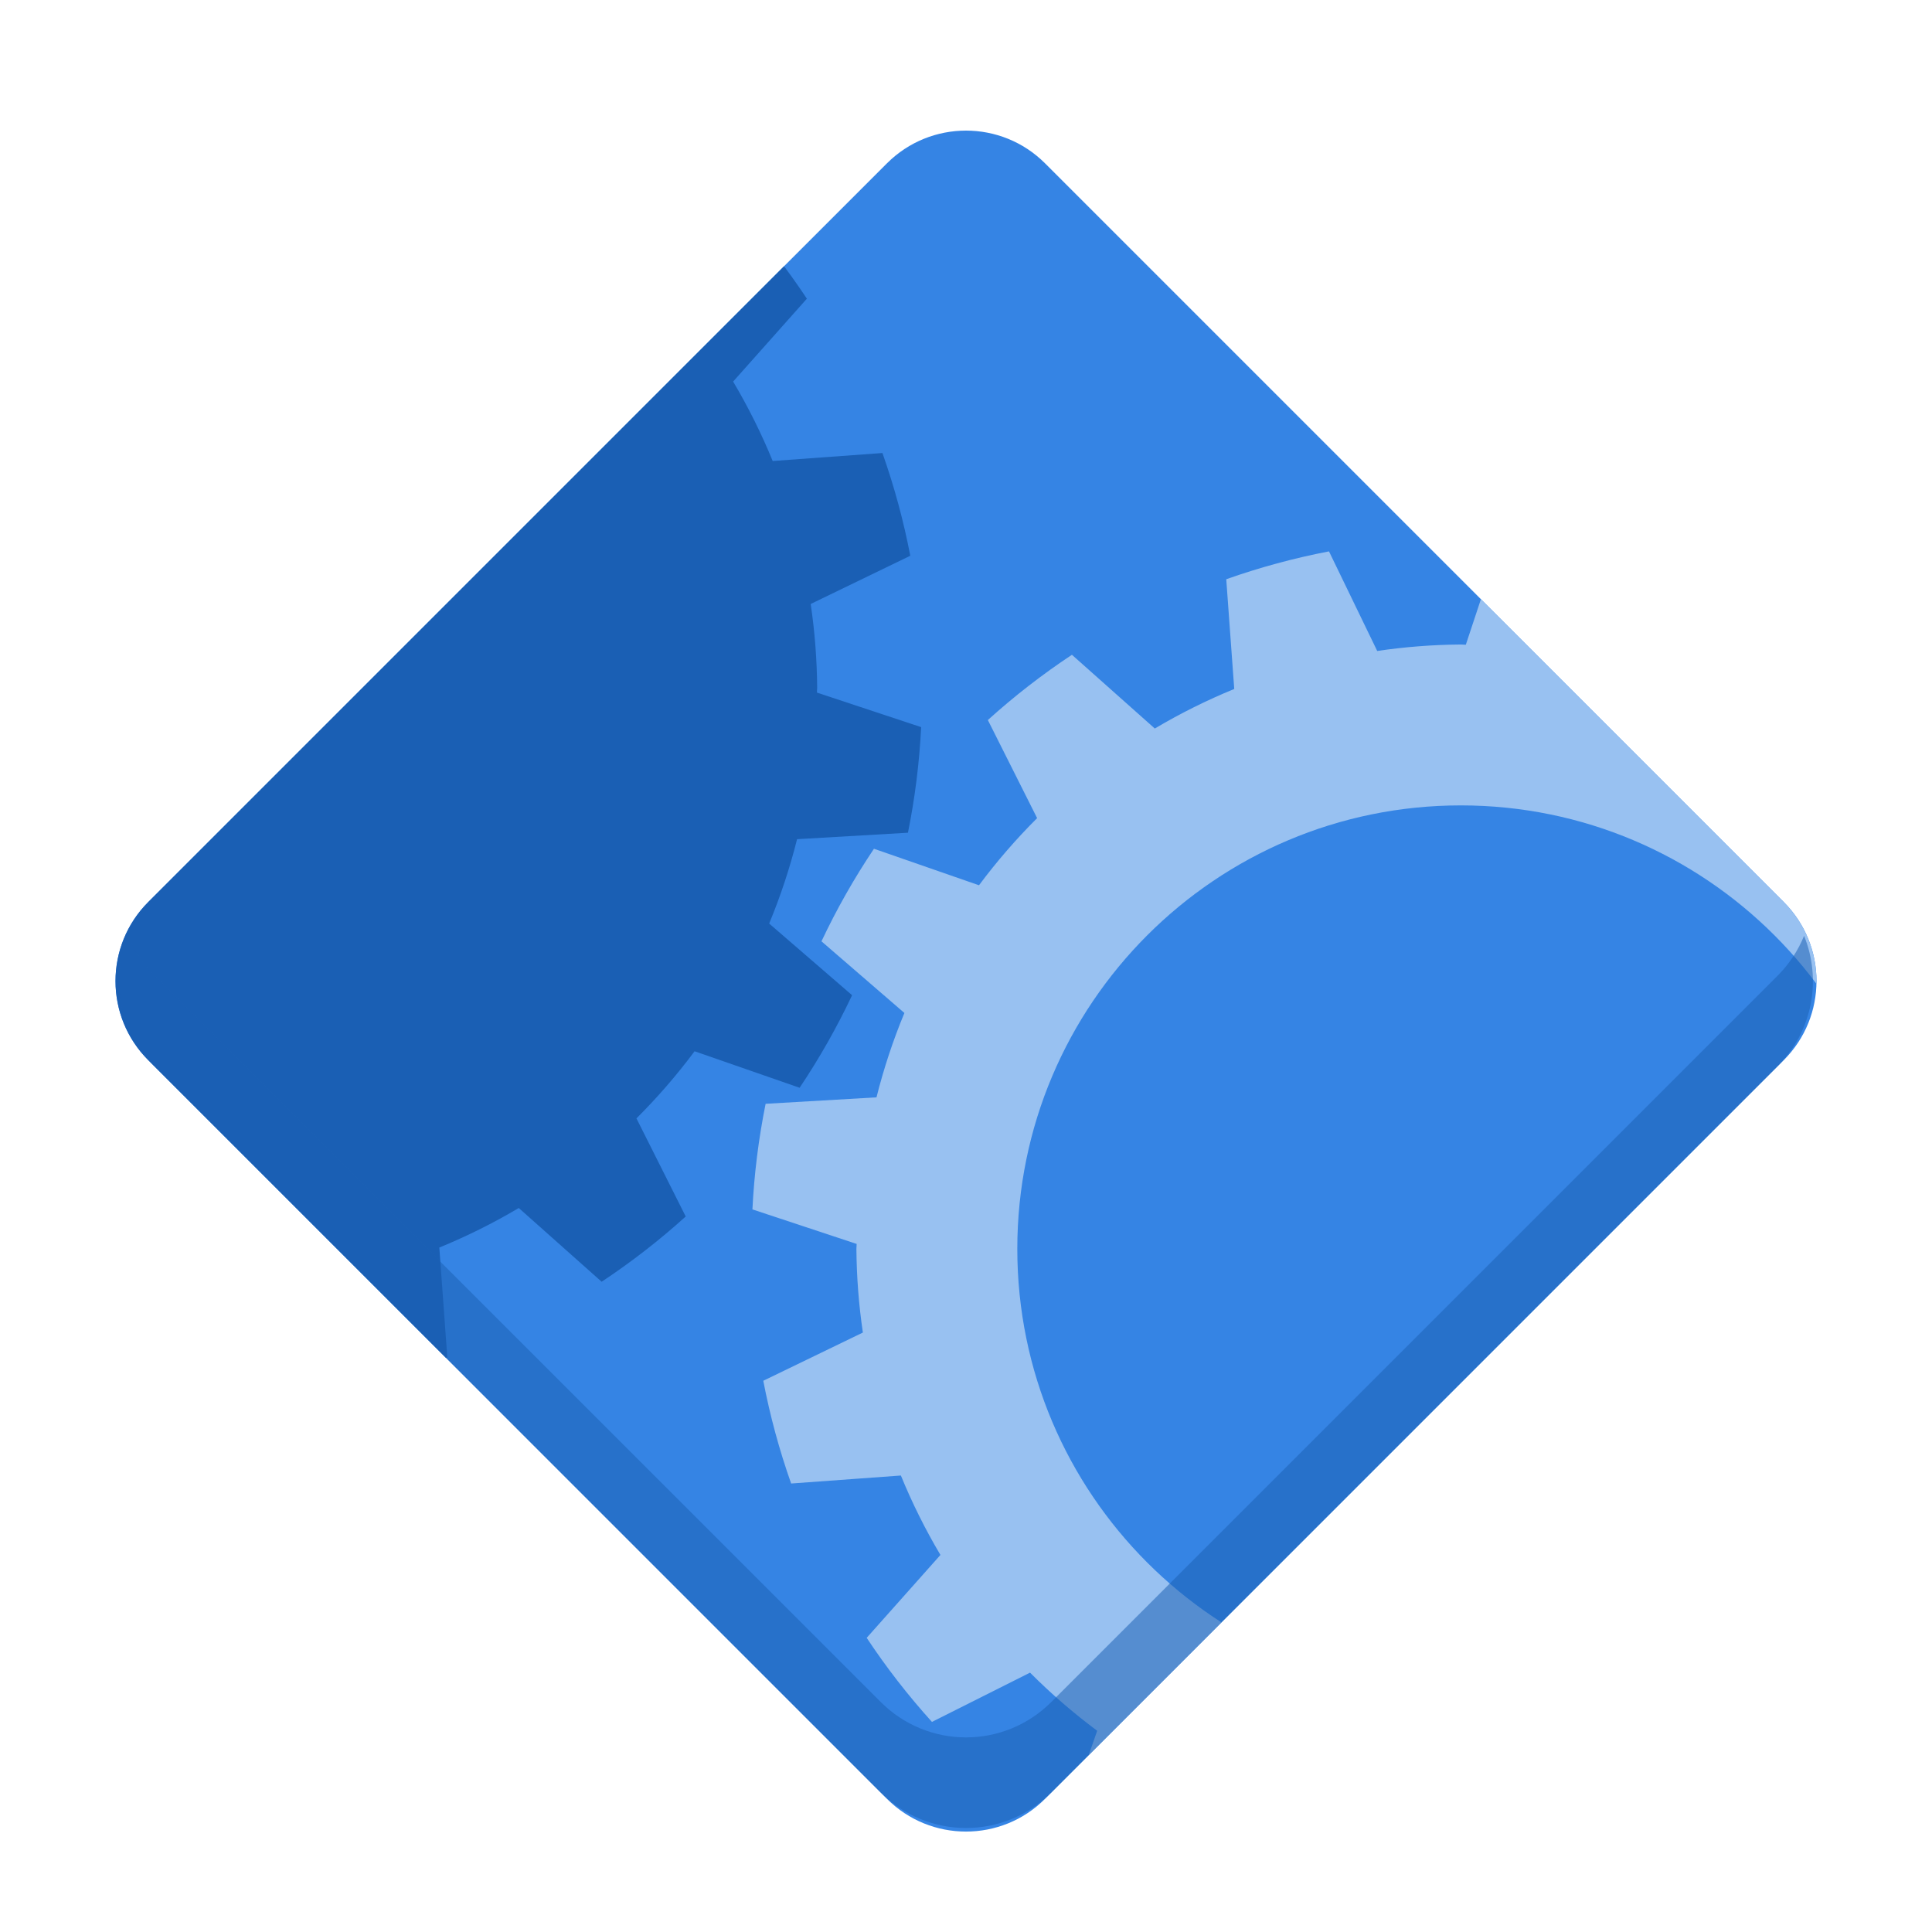
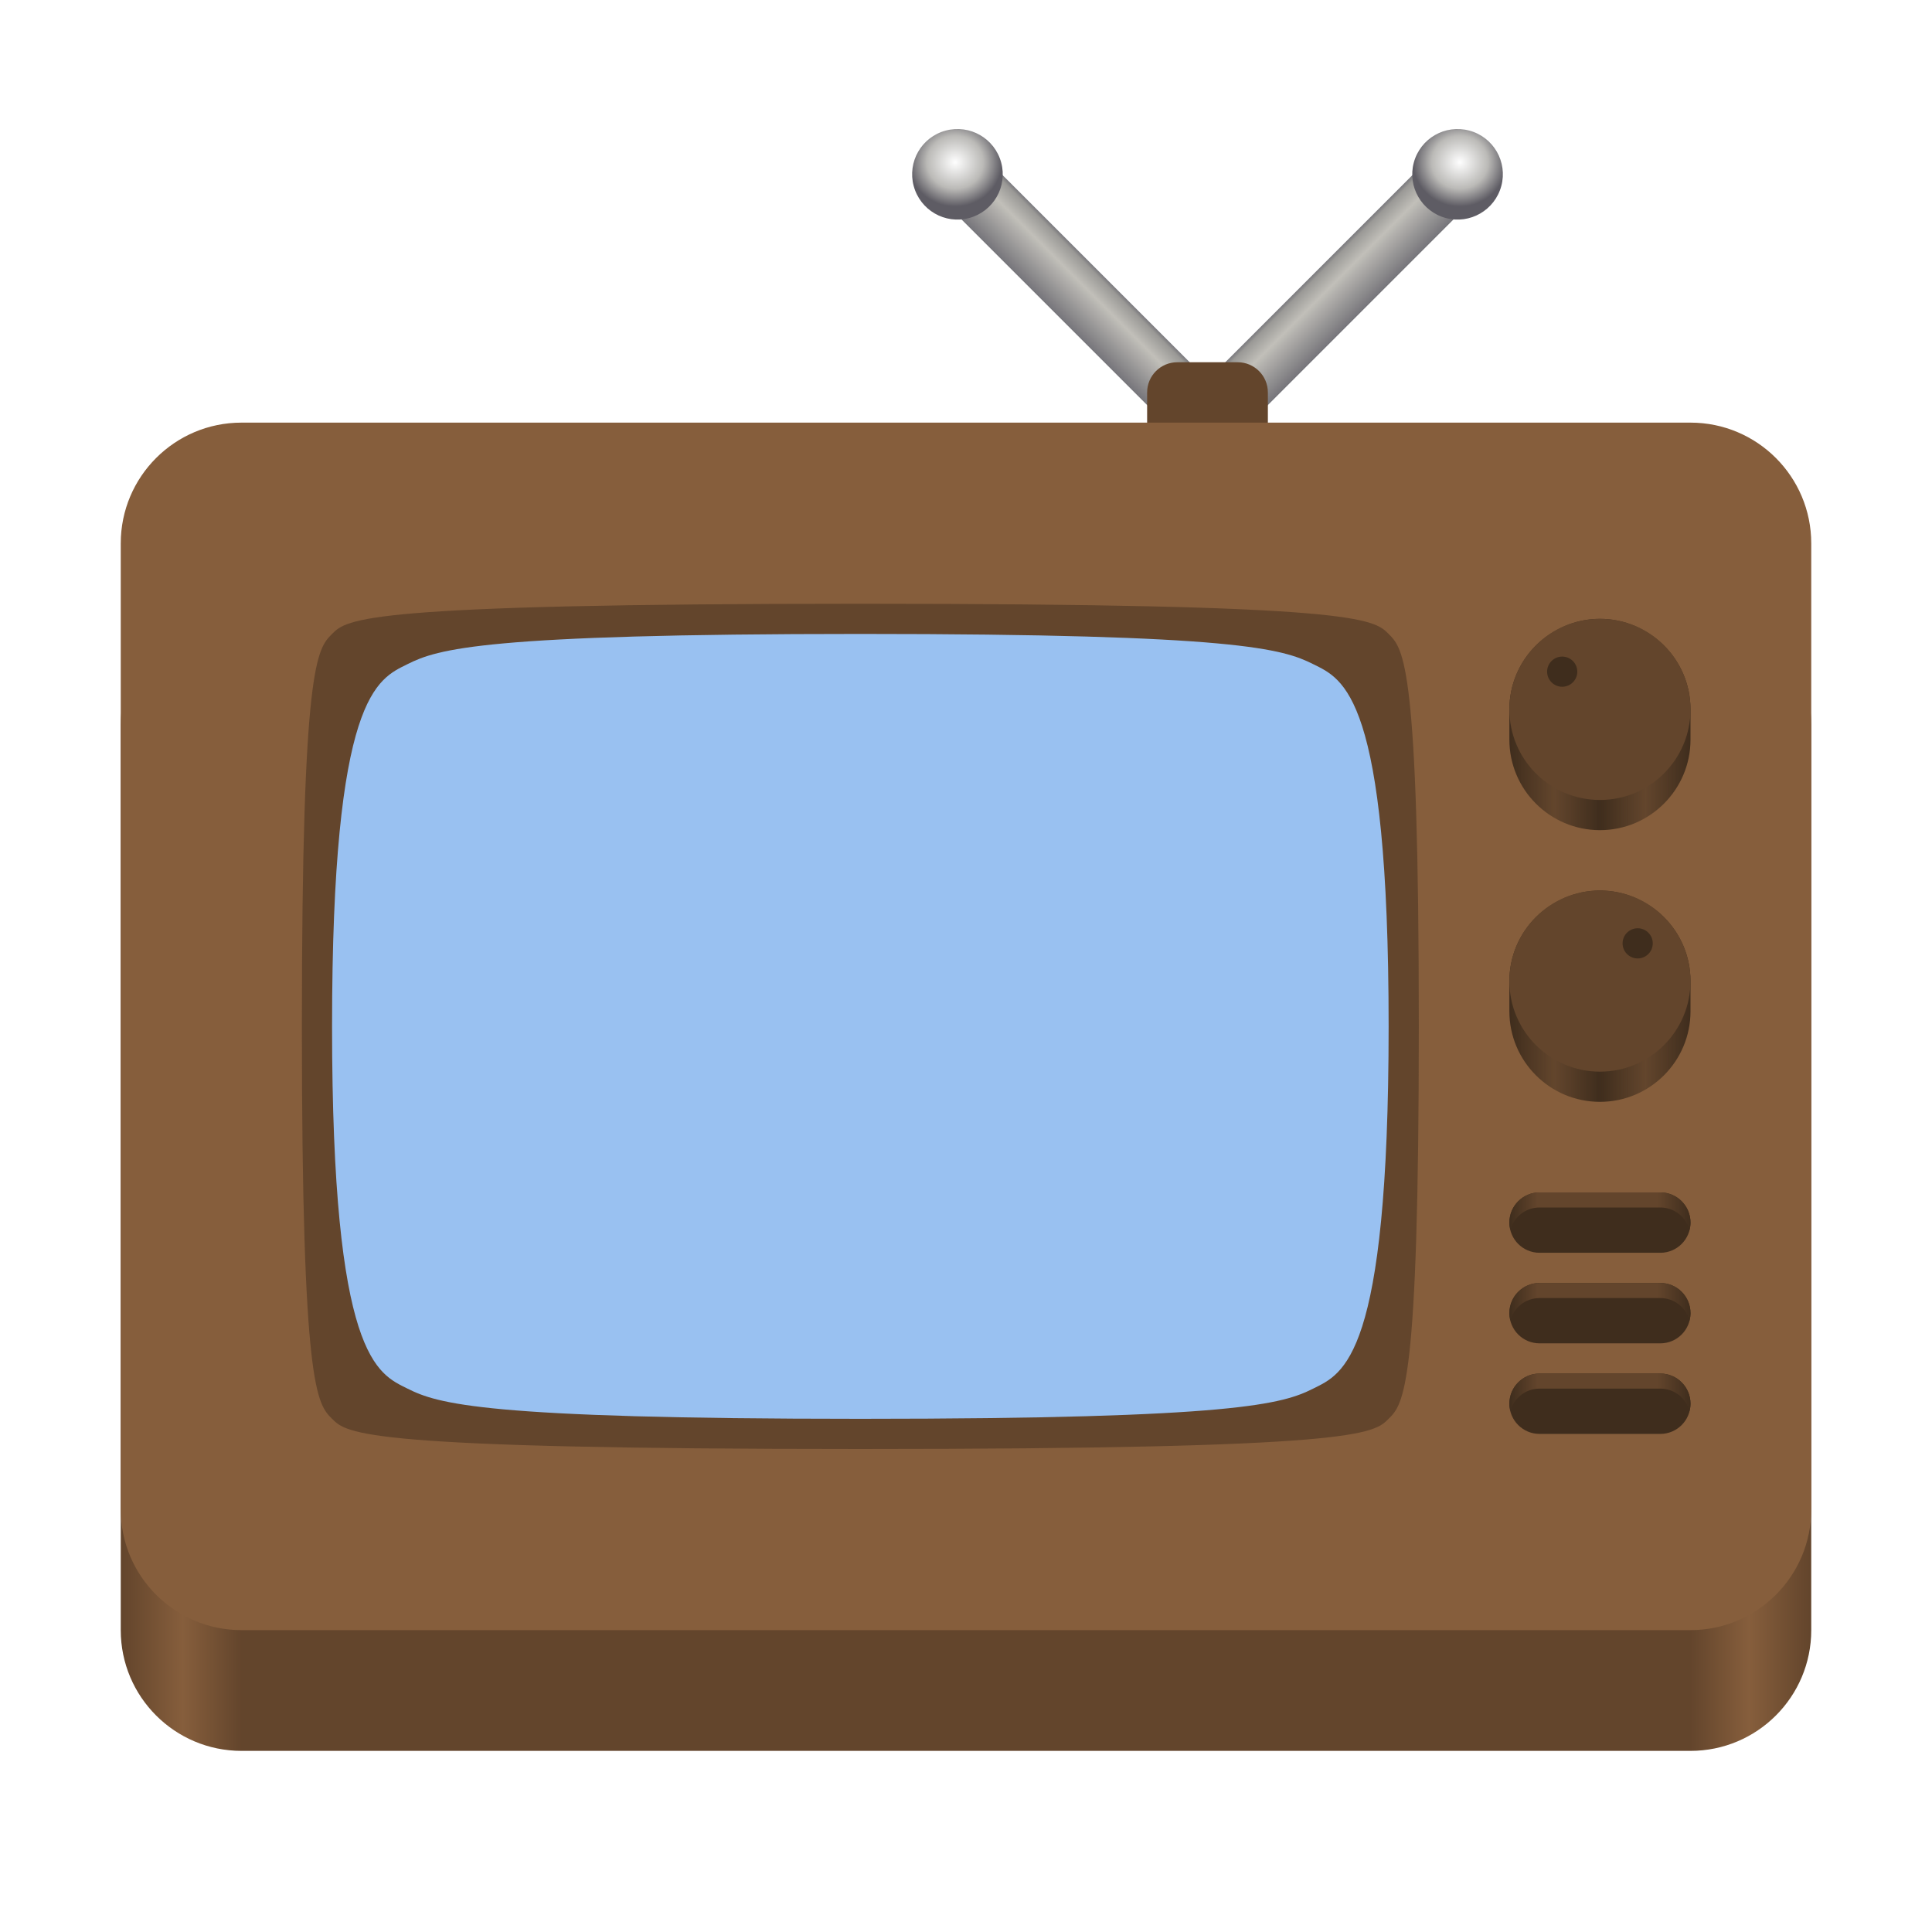
- <svg xmlns="http://www.w3.org/2000/svg" width="33.75mm" height="33.75mm" viewBox="0 0 33.75 33.75" version="1.1" id="svg974">
-   <defs id="defs968">
-     <clipPath clipPathUnits="userSpaceOnUse" id="clipPath18689">
-       <rect clip-path="none" transform="rotate(45)" ry="32" rx="32" y="123.999" x="486.037" height="362.943" width="362.943" id="rect18691" style="display:inline;opacity:1;vector-effect:none;fill:#4a86cf;fill-opacity:1;stroke:none;stroke-width:26.067;stroke-linecap:butt;stroke-linejoin:miter;stroke-miterlimit:4;stroke-dasharray:none;stroke-dashoffset:0;stroke-opacity:1;marker:none;marker-start:none;marker-mid:none;marker-end:none;paint-order:normal;enable-background:new" />
-     </clipPath>
-     <clipPath clipPathUnits="userSpaceOnUse" id="clipPath18689-3">
-       <rect clip-path="none" transform="rotate(45)" ry="32" rx="32" y="123.999" x="486.037" height="362.943" width="362.943" id="rect18691-6" style="display:inline;opacity:1;vector-effect:none;fill:#4a86cf;fill-opacity:1;stroke:none;stroke-width:26.067;stroke-linecap:butt;stroke-linejoin:miter;stroke-miterlimit:4;stroke-dasharray:none;stroke-dashoffset:0;stroke-opacity:1;marker:none;marker-start:none;marker-mid:none;marker-end:none;paint-order:normal;enable-background:new" />
-     </clipPath>
-   </defs>
-   <g id="layer1" transform="translate(-61.81982,-103.944)">
-     <g transform="matrix(0.2636723,0,0,0.2636723,61.81982,-529.397)" style="display:inline;stroke-width:0.25;enable-background:new" id="g1836">
-       <g transform="matrix(0.25,0,0,0.25,0,2295)" id="g18818" style="stroke-width:0.25">
-         <g style="stroke-width:0.27" transform="matrix(0.9260519,0,0,0.9260519,18.93073,50.87633)" id="g18590">
-           <g style="stroke-width:0.27" id="g18681" clip-path="url(#clipPath18689-3)">
-             <rect style="opacity:1;vector-effect:none;fill:#3584e4;fill-opacity:1;stroke:none;stroke-width:8.221;stroke-linecap:butt;stroke-linejoin:miter;stroke-miterlimit:4;stroke-dasharray:none;stroke-dashoffset:0;stroke-opacity:1;marker:none;marker-start:none;marker-mid:none;marker-end:none;paint-order:normal" id="rect18571" width="424" height="424" x="458.337" y="90.642" rx="10.092" ry="10.092" transform="matrix(0.6052817,0.6052817,-0.6052817,0.6052817,33.44063,99.07363)" clip-path="none" />
-             <circle style="opacity:1;vector-effect:none;fill:#f66151;fill-opacity:1;stroke:none;stroke-width:7.037;stroke-linecap:butt;stroke-linejoin:miter;stroke-miterlimit:4;stroke-dasharray:none;stroke-dashoffset:0;stroke-opacity:1;marker:none;marker-start:none;marker-mid:none;marker-end:none;paint-order:normal" id="path18706" cx="0" cy="0" r="0" transform="translate(0,-212)" />
-             <circle style="opacity:1;vector-effect:none;fill:#f66151;fill-opacity:1;stroke:none;stroke-width:7.037;stroke-linecap:butt;stroke-linejoin:miter;stroke-miterlimit:4;stroke-dasharray:none;stroke-dashoffset:0;stroke-opacity:1;marker:none;marker-start:none;marker-mid:none;marker-end:none;paint-order:normal" id="path18708" cx="0" cy="0" r="0" transform="translate(0,-212)" />
-             <path style="display:inline;opacity:1;vector-effect:none;fill:#98c1f1;fill-opacity:1;stroke:none;stroke-width:7.037;stroke-linecap:butt;stroke-linejoin:miter;stroke-miterlimit:4;stroke-dasharray:none;stroke-dashoffset:0;stroke-opacity:1;marker:none;marker-start:none;marker-mid:none;marker-end:none;paint-order:normal;enable-background:new" d="m 408.92,561.918 -9.886,29.829 a 172.971,172.971 0 0 0 -1.427,-0.071 172.971,172.971 0 0 0 -23.929,1.852 l -13.801,-28.501 a 203.293,203.293 0 0 0 -29.401,7.972 l 2.286,31.405 a 172.971,172.971 0 0 0 -22.732,11.319 l -23.718,-21.103 a 203.293,203.293 0 0 0 -24.059,18.674 l 14.099,28.073 a 172.971,172.971 0 0 0 -16.636,19.211 l -30.058,-10.448 a 203.293,203.293 0 0 0 -15.017,26.488 l 23.73,20.507 a 172.971,172.971 0 0 0 -7.985,24.143 l -31.73,1.849 a 203.293,203.293 0 0 0 -3.778,30.217 l 29.829,9.886 a 172.971,172.971 0 0 0 -0.071,1.427 172.971,172.971 0 0 0 1.852,23.929 l -28.501,13.801 a 203.293,203.293 0 0 0 7.972,29.401 l 31.405,-2.286 a 172.971,172.971 0 0 0 11.319,22.732 l -21.103,23.718 a 203.293,203.293 0 0 0 18.674,24.059 l 28.073,-14.099 a 172.971,172.971 0 0 0 19.211,16.636 l -10.448,30.058 a 203.293,203.293 0 0 0 26.488,15.017 l 20.507,-23.73 a 172.971,172.971 0 0 0 24.143,7.985 l 1.849,31.73 a 203.293,203.293 0 0 0 30.217,3.778 l 9.886,-29.829 a 172.971,172.971 0 0 0 1.427,0.071 172.971,172.971 0 0 0 23.929,-1.852 l 13.801,28.501 a 203.293,203.293 0 0 0 29.401,-7.972 l -2.286,-31.405 a 172.971,172.971 0 0 0 22.732,-11.319 l 23.718,21.103 A 203.293,203.293 0 0 0 532.96,916 l -14.099,-28.073 a 172.971,172.971 0 0 0 16.636,-19.211 l 30.058,10.448 a 203.293,203.293 0 0 0 15.017,-26.488 l -23.73,-20.507 a 172.971,172.971 0 0 0 7.985,-24.143 l 31.73,-1.849 a 203.293,203.293 0 0 0 3.778,-30.217 l -29.829,-9.886 a 172.971,172.971 0 0 0 0.071,-1.427 172.971,172.971 0 0 0 -1.852,-23.929 l 28.501,-13.801 a 203.293,203.293 0 0 0 -7.972,-29.401 l -31.405,2.286 a 172.971,172.971 0 0 0 -11.319,-22.732 l 21.103,-23.718 a 203.293,203.293 0 0 0 -18.674,-24.059 l -28.073,14.099 a 172.971,172.971 0 0 0 -19.211,-16.636 l 10.448,-30.058 A 203.293,203.293 0 0 0 485.636,581.681 l -20.507,23.73 a 172.971,172.971 0 0 0 -24.143,-7.985 l -1.849,-31.73 a 203.293,203.293 0 0 0 -30.217,-3.778 z M 397.607,637.722 A 126.926,126.926 0 0 1 524.532,764.647 126.926,126.926 0 0 1 397.607,891.572 126.926,126.926 0 0 1 270.682,764.647 126.926,126.926 0 0 1 397.607,637.722 Z" id="path18717-4" />
-             <path id="path18758" d="m 51.748,401.284 -9.886,29.829 c -0.476,-0.026 -0.951,-0.05 -1.427,-0.071 -8.01,0.062 -16.005,0.681 -23.929,1.852 L 2.706,404.392 c -9.986,1.918 -19.814,4.583 -29.401,7.972 l 2.286,31.405 c -7.844,3.211 -15.442,6.994 -22.732,11.319 l -23.718,-21.103 c -8.475,5.614 -16.518,11.857 -24.059,18.674 l 14.099,28.073 c -6.009,5.987 -11.569,12.408 -16.636,19.211 l -30.058,-10.448 c -5.661,8.442 -10.68,17.296 -15.017,26.488 l 23.73,20.507 c -3.25,7.841 -5.919,15.91 -7.985,24.143 l -31.73,1.849 c -2.013,9.964 -3.276,20.064 -3.778,30.217 l 29.829,9.886 c -0.026,0.476 -0.05,0.951 -0.071,1.427 0.062,8.01 0.681,16.005 1.852,23.929 l -28.501,13.801 c 1.918,9.986 4.583,19.814 7.972,29.401 l 31.405,-2.286 c 3.211,7.844 6.994,15.442 11.319,22.732 l -21.103,23.718 c 5.614,8.475 11.857,16.518 18.674,24.059 l 28.073,-14.099 c 5.987,6.009 12.408,11.569 19.211,16.636 l -10.448,30.058 c 8.442,5.661 17.296,10.68 26.488,15.017 l 20.507,-23.73 c 7.841,3.25 15.91,5.919 24.143,7.985 l 1.849,31.73 c 9.964,2.013 20.064,3.276 30.217,3.778 l 9.886,-29.829 c 0.476,0.026 0.951,0.05 1.427,0.071 8.01,-0.062 16.005,-0.681 23.929,-1.852 l 13.801,28.501 c 9.986,-1.918 19.814,-4.583 29.401,-7.972 l -2.286,-31.405 c 7.844,-3.211 15.442,-6.994 22.732,-11.319 l 23.718,21.103 c 8.475,-5.614 16.518,-11.857 24.059,-18.674 l -14.099,-28.073 c 6.009,-5.987 11.569,-12.408 16.636,-19.211 l 30.058,10.448 c 5.661,-8.442 10.68,-17.296 15.017,-26.488 l -23.73,-20.507 c 3.25,-7.841 5.919,-15.91 7.985,-24.143 l 31.73,-1.849 c 2.013,-9.964 3.276,-20.064 3.778,-30.217 l -29.829,-9.886 c 0.026,-0.476 0.05,-0.951 0.071,-1.427 -0.062,-8.01 -0.681,-16.005 -1.852,-23.929 l 28.501,-13.801 c -1.918,-9.986 -4.583,-19.814 -7.972,-29.401 l -31.405,2.286 c -3.211,-7.844 -6.994,-15.442 -11.319,-22.732 l 21.103,-23.718 c -5.614,-8.475 -11.857,-16.518 -18.674,-24.059 l -28.073,14.099 c -5.987,-6.009 -12.408,-11.569 -19.211,-16.636 l 10.448,-30.058 c -8.442,-5.661 -17.296,-10.68 -26.488,-15.017 l -20.507,23.73 c -7.841,-3.25 -15.91,-5.919 -24.143,-7.985 l -1.849,-31.73 c -9.964,-2.013 -20.064,-3.276 -30.217,-3.778 z" style="display:inline;opacity:1;vector-effect:none;fill:#1a5fb4;fill-opacity:1;stroke:none;stroke-width:7.037;stroke-linecap:butt;stroke-linejoin:miter;stroke-miterlimit:4;stroke-dasharray:none;stroke-dashoffset:0;stroke-opacity:1;marker:none;marker-start:none;marker-mid:none;marker-end:none;paint-order:normal;enable-background:new" />
-           </g>
-         </g>
-         <path style="display:inline;opacity:0.534;vector-effect:none;fill:#1a5fb4;fill-opacity:1;stroke:none;stroke-width:1.629;stroke-linecap:butt;stroke-linejoin:miter;stroke-miterlimit:4;stroke-dasharray:none;stroke-dashoffset:0;stroke-opacity:1;marker:none;marker-start:none;marker-mid:none;marker-end:none;paint-order:normal;enable-background:new" clip-path="none" d="m 8.477,2676 c -1.171,2.887 -0.583,6.308 1.766,8.656 l 48.102,48.102 c 3.134,3.134 8.179,3.134 11.312,0 l 48.102,-48.102 c 2.348,-2.348 2.937,-5.77 1.766,-8.656 -0.392,0.966 -0.98,1.871 -1.766,2.656 l -48.102,48.102 c -3.134,3.134 -8.179,3.134 -11.312,0 L 10.242,2678.656 C 9.457,2677.871 8.868,2676.965 8.477,2676 Z" transform="matrix(4,0,0,4,0,-10028)" id="rect18571-6" />
-       </g>
-       <rect y="2402" x="-1.5000001e-06" height="128" width="128" id="rect9125-7-2" style="display:inline;opacity:1;vector-effect:none;fill:none;fill-opacity:1;stroke:none;stroke-width:1.25;stroke-linecap:butt;stroke-linejoin:miter;stroke-miterlimit:4;stroke-dasharray:none;stroke-dashoffset:0;stroke-opacity:1;marker:none;marker-start:none;marker-mid:none;marker-end:none;paint-order:normal;enable-background:new" />
-     </g>
-   </g>
+ <svg xmlns="http://www.w3.org/2000/svg" xmlns:xlink="http://www.w3.org/1999/xlink" height="128px" viewBox="0 0 128 128" width="128px">
+   <linearGradient id="a" gradientUnits="userSpaceOnUse" x1="27.671" x2="27.671" y1="1.981" y2="-2.019">
+     <stop offset="0" stop-color="#77767b" />
+     <stop offset="0.647" stop-color="#c1bfb9" />
+     <stop offset="0.925" stop-color="#9a9996" />
+     <stop offset="1" stop-color="#77767b" />
+   </linearGradient>
+   <linearGradient id="b" gradientUnits="userSpaceOnUse">
+     <stop offset="0" stop-color="#fefefe" />
+     <stop offset="0.6" stop-color="#bbbab7" />
+     <stop offset="1" stop-color="#5e5c64" />
+   </linearGradient>
+   <radialGradient id="c" cx="183.217" cy="-92.152" gradientTransform="matrix(0.00000001 0.97864 -1.033022 -0.00000002 -31.91336 -168.5574)" r="3" xlink:href="#b" />
+   <radialGradient id="d" cx="183.217" cy="-92.152" gradientTransform="matrix(-0.00000001 0.97864 1.033022 -0.00000002 191.9134 -168.5574)" r="3" xlink:href="#b" />
+   <linearGradient id="e" gradientTransform="matrix(112 0 0 76 8 40)" gradientUnits="userSpaceOnUse" x1="0" x2="1" y1="0" y2="0">
+     <stop offset="0" stop-color="#63452c" />
+     <stop offset="0.036" stop-color="#865e3c" />
+     <stop offset="0.071" stop-color="#63452c" />
+     <stop offset="0.929" stop-color="#63452c" />
+     <stop offset="0.964" stop-color="#865e3c" />
+     <stop offset="1" stop-color="#63452c" />
+   </linearGradient>
+   <linearGradient id="f" gradientUnits="userSpaceOnUse">
+     <stop offset="0" stop-color="#3f2d1d" />
+     <stop offset="0.25" stop-color="#3f2d1d" stop-opacity="0.498" />
+     <stop offset="0.5" stop-color="#3f2d1d" />
+     <stop offset="0.75" stop-color="#3f2d1d" stop-opacity="0.498" />
+     <stop offset="1" stop-color="#3f2d1d" />
+   </linearGradient>
+   <linearGradient id="g" x1="100" x2="112" xlink:href="#f" y1="41" y2="41" />
+   <linearGradient id="h" gradientTransform="matrix(-1 0 0 1 112 59)" x1="0" x2="12" xlink:href="#f" y1="0" y2="0" />
+   <linearGradient id="i" gradientUnits="userSpaceOnUse">
+     <stop offset="0" stop-color="#3f2d1d" />
+     <stop offset="0.155" stop-color="#63452c" />
+     <stop offset="0.818" stop-color="#63452c" />
+     <stop offset="1" stop-color="#3f2d1d" />
+   </linearGradient>
+   <linearGradient id="j" x1="100" x2="112" xlink:href="#i" y1="80.25" y2="80.25" />
+   <linearGradient id="k" x1="100" x2="112" xlink:href="#i" y1="86.25" y2="86.25" />
+   <linearGradient id="l" x1="100" x2="112" xlink:href="#i" y1="92.25" y2="92.25" />
+   <path d="m 0.001 0.002 h 19.998" fill="none" stroke="url(#a)" stroke-width="4" transform="matrix(0.707107 0.707107 -0.707107 0.707107 64.44166 12.44731)" />
+   <path d="m 64.211 14.445 c -1.602 0.43 -3.246 -0.52 -3.676 -2.121 c -0.43 -1.602 0.52 -3.246 2.121 -3.672 c 1.602 -0.43 3.246 0.52 3.676 2.121 c 0.43 1.598 -0.523 3.242 -2.121 3.672 z m 0 0" fill="url(#c)" />
+   <path d="m 0.001 0.002 h 19.998" fill="none" stroke="url(#a)" stroke-width="4" transform="matrix(-0.707107 0.707107 0.707107 0.707107 95.55835 12.44731)" />
+   <path d="m 95.789 14.445 c 1.602 0.43 3.246 -0.52 3.676 -2.121 c 0.43 -1.602 -0.52 -3.246 -2.121 -3.672 c -1.602 -0.43 -3.246 0.52 -3.676 2.121 c -0.43 1.598 0.523 3.242 2.121 3.672 z m 0 0" fill="url(#d)" />
+   <path d="m 78 24 h 4 c 1.105 0 2 0.895 2 2 v 4 c 0 1.105 -0.895 2 -2 2 h -4 c -1.105 0 -2 -0.895 -2 -2 v -4 c 0 -1.105 0.895 -2 2 -2 z m 0 0" fill="#63452c" />
+   <path d="m 16 40 h 96 c 4.418 0 8 3.582 8 8 v 60 c 0 4.418 -3.582 8 -8 8 h -96 c -4.418 0 -8 -3.582 -8 -8 v -60 c 0 -4.418 3.582 -8 8 -8 z m 0 0" fill="url(#e)" />
+   <path d="m 16 28 h 96 c 4.418 0 8 3.582 8 8 v 64 c 0 4.418 -3.582 8 -8 8 h -96 c -4.418 0 -8 -3.582 -8 -8 v -64 c 0 -4.418 3.582 -8 8 -8 z m 0 0" fill="#865e3c" />
+   <path d="m 22 42 c 1 -1 2 -2 35 -2 s 34 1 35 2 s 2 2 2 26 s -1 25 -2 26 s -2 2 -35 2 s -34 -1 -35 -2 s -2 -2 -2 -26 s 1 -25 2 -26 z m 0 0" fill="#63452c" />
+   <path d="m 27 44 c 2 -1 5 -2 30 -2 s 28 1 30 2 s 5 2 5 24 s -3 23 -5 24 s -5 2 -30 2 s -28 -1 -30 -2 s -5 -2 -5 -24 s 3 -23 5 -24 z m 0 0" fill="#99c1f1" />
+   <path d="m 106 41 c 3.312 0 6 2.688 6 6 v 2 c 0 3.312 -2.688 6 -6 6 s -6 -2.688 -6 -6 v -2 c 0 -3.312 2.688 -6 6 -6 z m 0 0" fill="url(#g)" />
+   <path d="m 112 47 c 0 3.312 -2.688 6 -6 6 s -6 -2.688 -6 -6 s 2.688 -6 6 -6 s 6 2.688 6 6 z m 0 0" fill="#63452c" />
+   <path d="m 104.5 44.5 c 0 0.551 -0.449 1 -1 1 s -1 -0.449 -1 -1 s 0.449 -1 1 -1 s 1 0.449 1 1 z m 0 0" fill="#3f2d1d" />
+   <path d="m 106 59 c -3.312 0 -6 2.688 -6 6 v 2 c 0 3.312 2.688 6 6 6 s 6 -2.688 6 -6 v -2 c 0 -3.312 -2.688 -6 -6 -6 z m 0 0" fill="url(#h)" />
+   <path d="m 100 65 c 0 3.312 2.688 6 6 6 s 6 -2.688 6 -6 s -2.688 -6 -6 -6 s -6 2.688 -6 6 z m 0 0" fill="#63452c" />
+   <path d="m 107.5 62.5 c 0 0.551 0.449 1 1 1 s 1 -0.449 1 -1 s -0.449 -1 -1 -1 s -1 0.449 -1 1 z m 0 0" fill="#3f2d1d" />
+   <path d="m 102 79 h 8 c 1.105 0 2 0.895 2 2 s -0.895 2 -2 2 h -8 c -1.105 0 -2 -0.895 -2 -2 s 0.895 -2 2 -2 z m 0 0" fill="#3f2d1d" />
+   <path d="m 102 79 c -1.109 0 -2 0.891 -2 2 c 0 0.172 0.027 0.34 0.066 0.5 c 0.223 -0.863 1 -1.5 1.934 -1.5 h 8 c 0.934 0 1.711 0.637 1.934 1.5 c 0.039 -0.16 0.066 -0.328 0.066 -0.5 c 0 -1.109 -0.891 -2 -2 -2 z m 0 0" fill="url(#j)" />
+   <path d="m 102 85 h 8 c 1.105 0 2 0.895 2 2 s -0.895 2 -2 2 h -8 c -1.105 0 -2 -0.895 -2 -2 s 0.895 -2 2 -2 z m 0 0" fill="#3f2d1d" />
+   <path d="m 102 85 c -1.109 0 -2 0.891 -2 2 c 0 0.172 0.027 0.34 0.066 0.5 c 0.223 -0.863 1 -1.5 1.934 -1.5 h 8 c 0.934 0 1.711 0.637 1.934 1.5 c 0.039 -0.16 0.066 -0.328 0.066 -0.5 c 0 -1.109 -0.891 -2 -2 -2 z m 0 0" fill="url(#k)" />
+   <path d="m 102 91 h 8 c 1.105 0 2 0.895 2 2 s -0.895 2 -2 2 h -8 c -1.105 0 -2 -0.895 -2 -2 s 0.895 -2 2 -2 z m 0 0" fill="#3f2d1d" />
+   <path d="m 102 91 c -1.109 0 -2 0.891 -2 2 c 0 0.172 0.027 0.34 0.066 0.5 c 0.223 -0.863 1 -1.5 1.934 -1.5 h 8 c 0.934 0 1.711 0.637 1.934 1.5 c 0.039 -0.16 0.066 -0.328 0.066 -0.5 c 0 -1.109 -0.891 -2 -2 -2 z m 0 0" fill="url(#l)" />
</svg>
